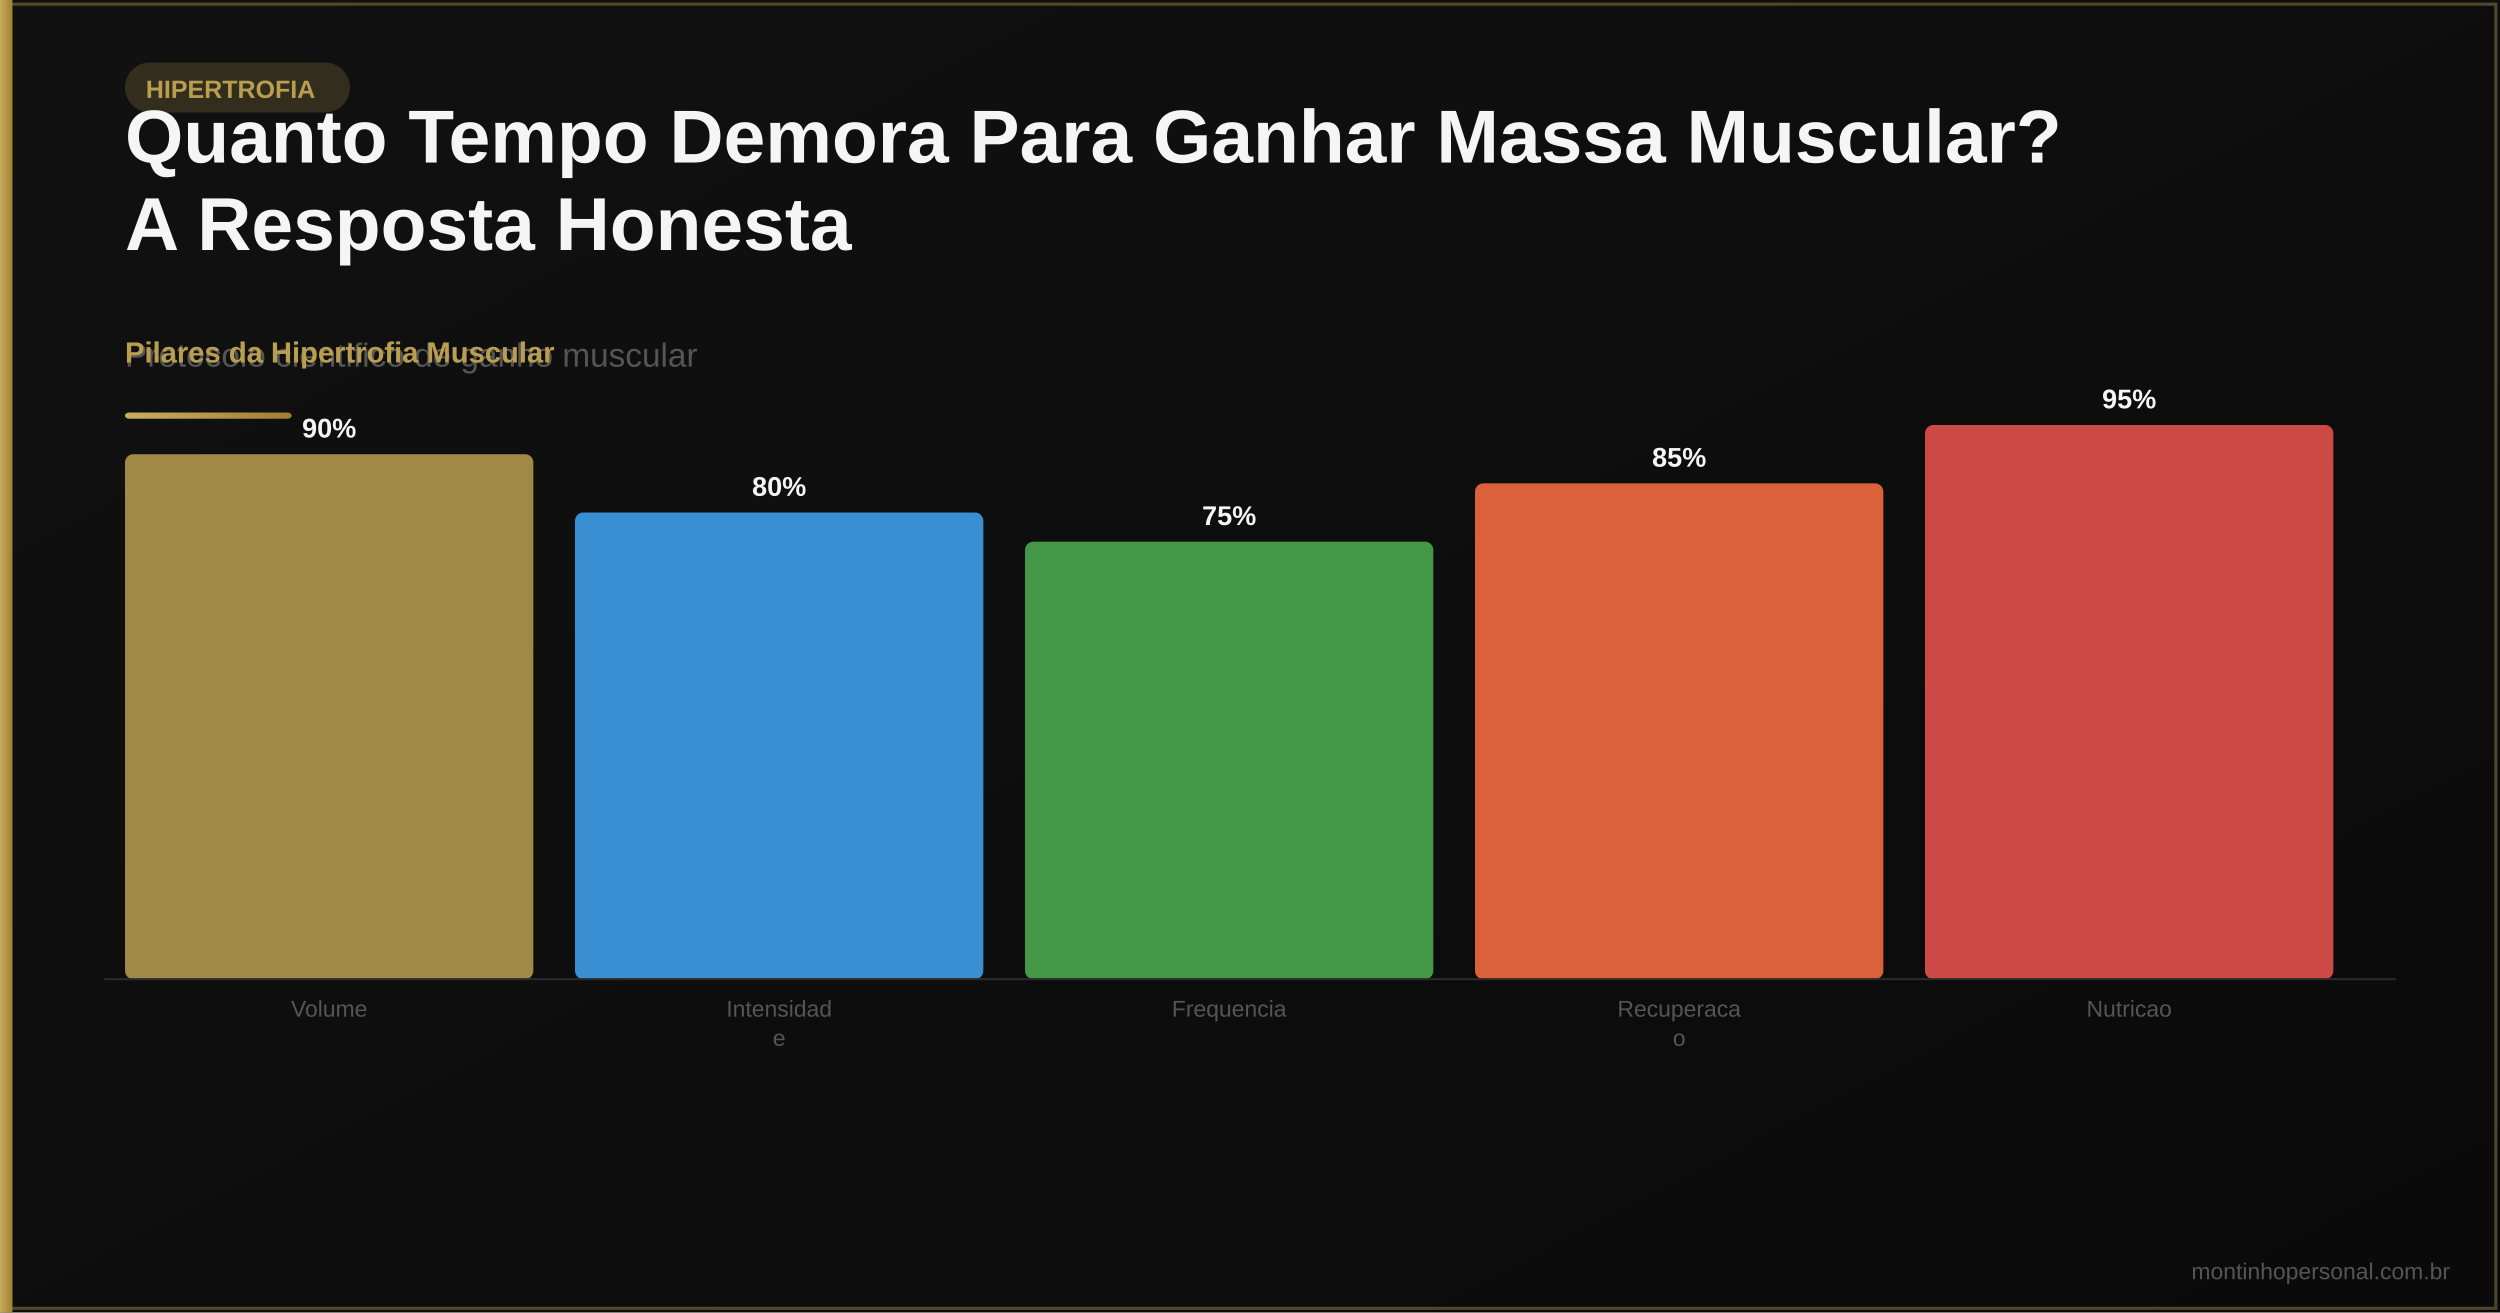
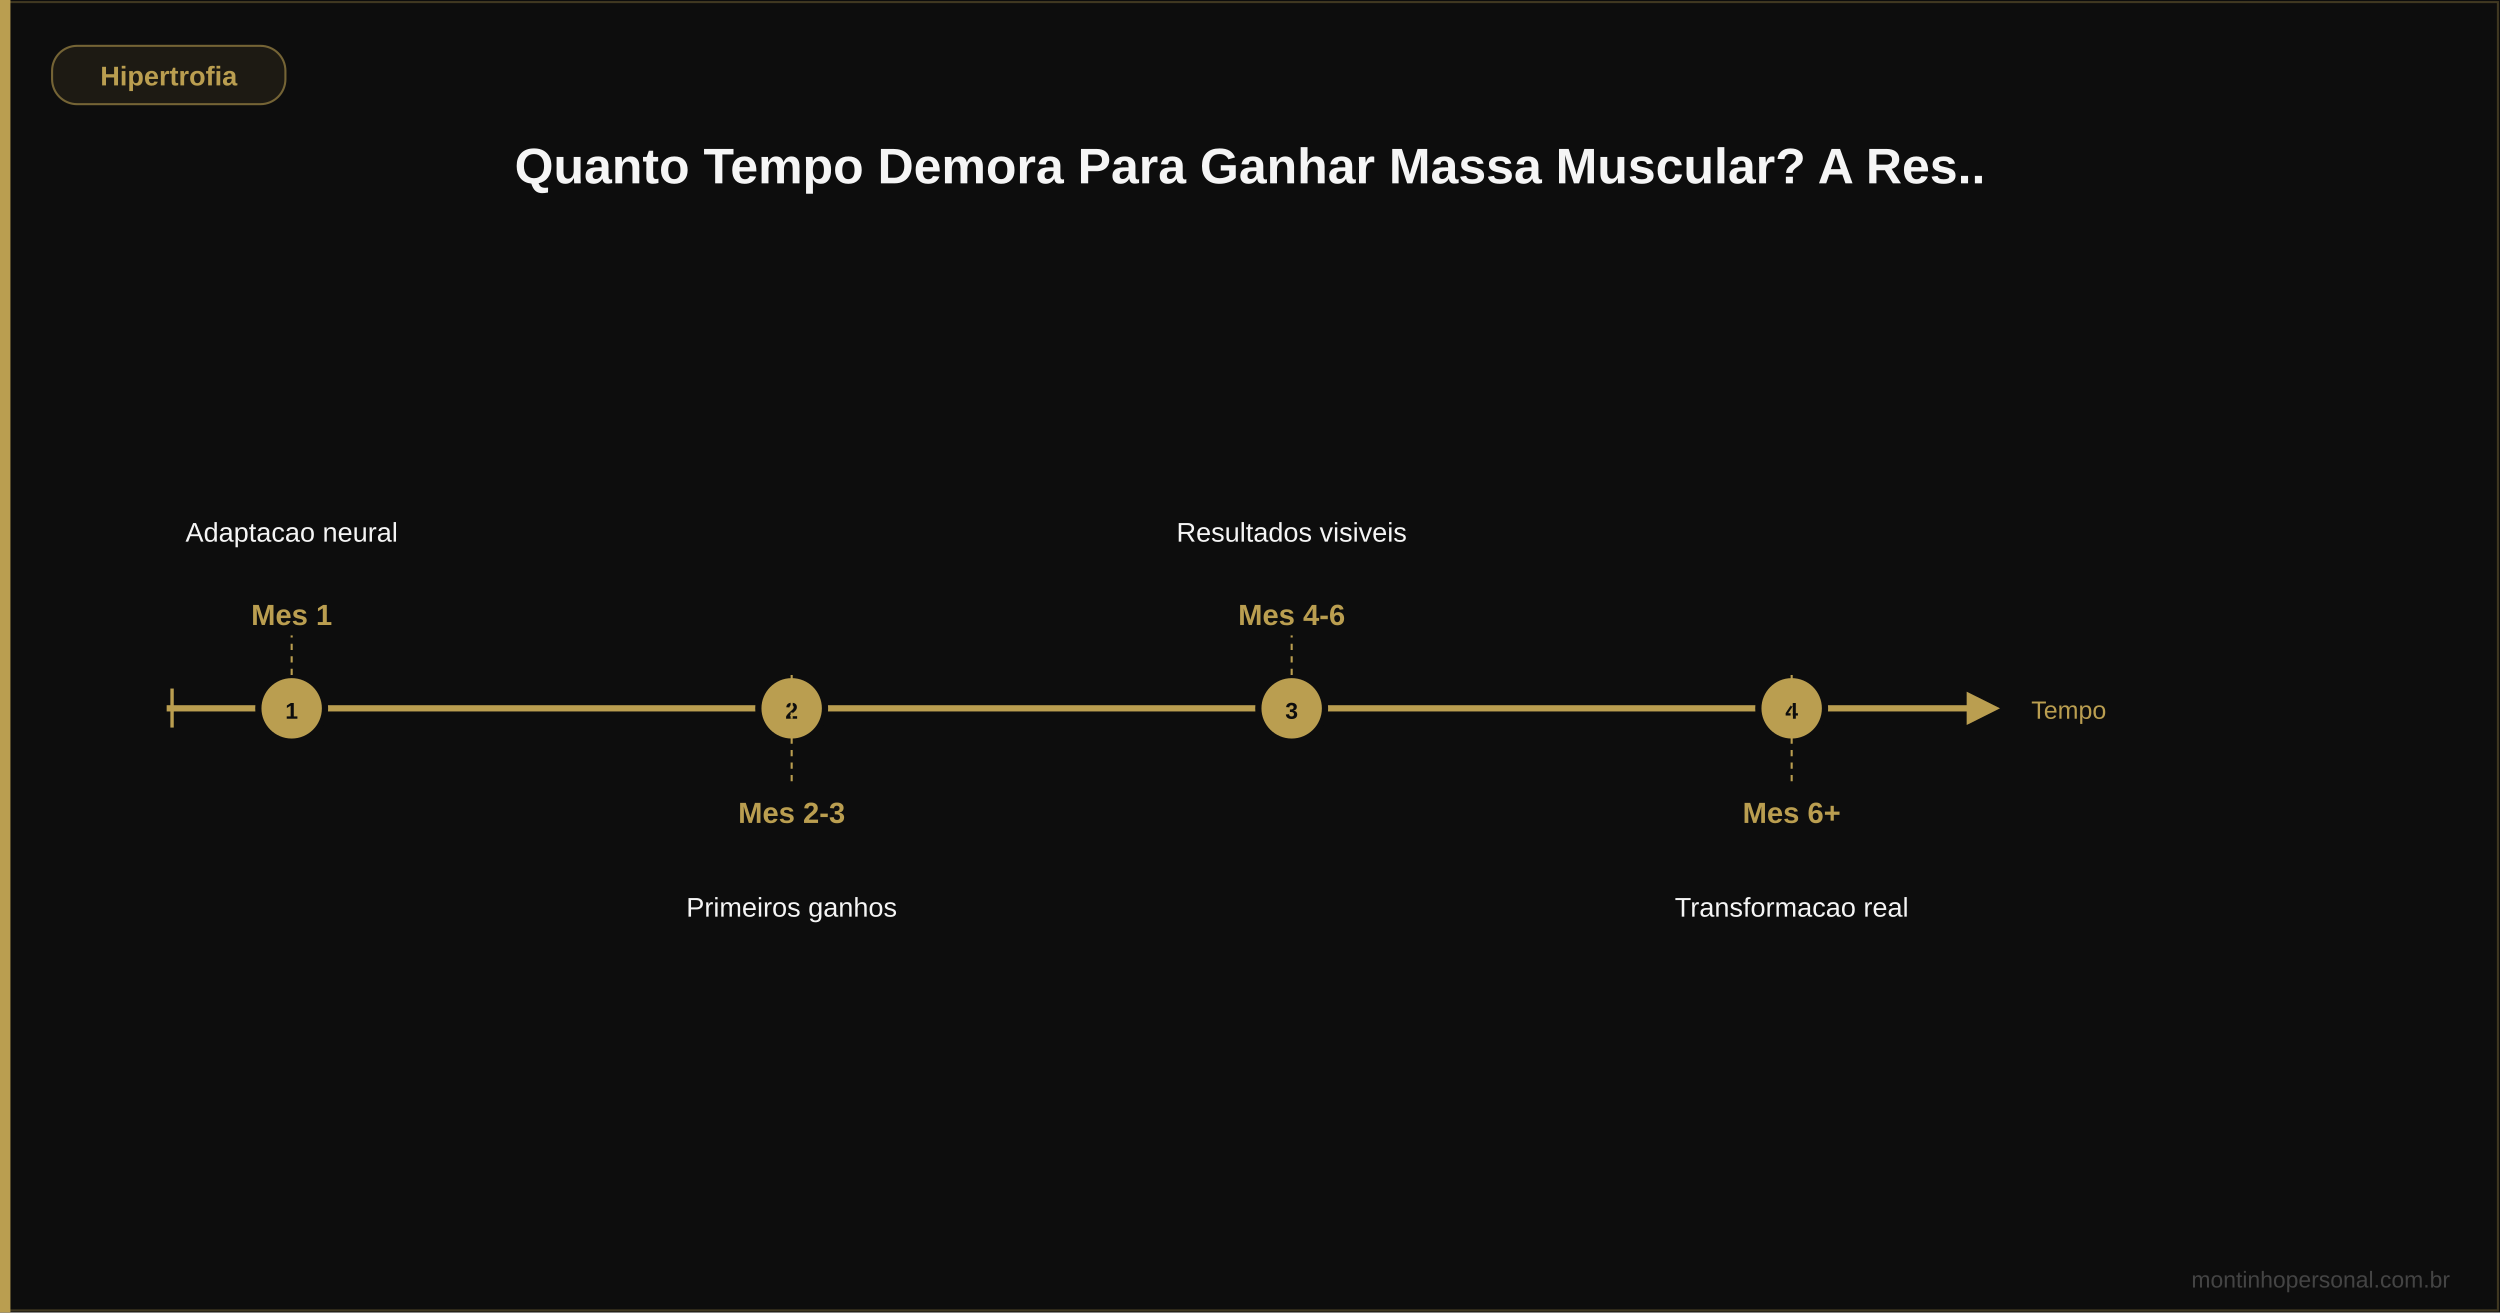
<svg xmlns="http://www.w3.org/2000/svg" viewBox="0 0 1200 630" width="1200" height="630" role="img" aria-label="Quanto Tempo Demora Para Ganhar Massa Muscular? A Resposta Honesta">
-   <defs>
-     <linearGradient id="bg" x1="0" y1="0" x2="1" y2="1">
-       <stop offset="0%" stop-color="#111111" />
-       <stop offset="100%" stop-color="#0a0a0a" />
-     </linearGradient>
-     <linearGradient id="gold" x1="0" y1="0" x2="1" y2="0">
-       <stop offset="0%" stop-color="#C9AE60" />
-       <stop offset="100%" stop-color="#A08030" />
-     </linearGradient>
-   </defs>
-   <rect width="1200" height="630" fill="url(#bg)" />
-   <rect x="2" y="2" width="1196" height="626" fill="none" stroke="#BA9E50" stroke-width="1.5" opacity="0.4" />
-   <rect x="0" y="0" width="6" height="630" fill="url(#gold)" />
-   <text x="1176" y="614" font-family="Arial,sans-serif" font-size="11" fill="#555555" text-anchor="end">montinhopersonal.com.br</text>
-   <rect x="60" y="30" width="108" height="24" rx="12" fill="#BA9E50" opacity="0.2" />
-   <text x="70" y="47" font-family="Arial,sans-serif" font-size="12" fill="#BA9E50" font-weight="bold">HIPERTROFIA</text>
-   <text x="60" y="78" font-family="Arial,sans-serif" font-size="36" fill="#F5F5F5" font-weight="bold">Quanto Tempo Demora Para Ganhar Massa Muscular?</text>
-   <text x="60" y="120" font-family="Arial,sans-serif" font-size="36" fill="#F5F5F5" font-weight="bold">A Resposta Honesta</text>
-   <text x="60" y="176" font-family="Arial,sans-serif" font-size="16" fill="#555555">Protocolo cientifico de ganho muscular</text>
-   <rect x="60" y="198" width="80" height="3" rx="2" fill="url(#gold)" />
-   <text x="60" y="174" font-family="Arial,sans-serif" font-size="14" fill="#BA9E50" font-weight="bold">Pilares da Hipertrofia Muscular</text>
-   <rect x="60" y="218" width="196" height="252" rx="4" fill="#BA9E50" opacity="0.85" />
-   <text x="158" y="488" font-family="Arial,sans-serif" font-size="11" fill="#555555" text-anchor="middle">Volume</text>
-   <text x="158" y="210" font-family="Arial,sans-serif" font-size="13" fill="#F5F5F5" text-anchor="middle" font-weight="bold">90%</text>
-   <rect x="276" y="246" width="196" height="224" rx="4" fill="#42A5F5" opacity="0.85" />
-   <text x="374" y="488" font-family="Arial,sans-serif" font-size="11" fill="#555555" text-anchor="middle">Intensidad</text>
-   <text x="374" y="502" font-family="Arial,sans-serif" font-size="11" fill="#555555" text-anchor="middle">e</text>
-   <text x="374" y="238" font-family="Arial,sans-serif" font-size="13" fill="#F5F5F5" text-anchor="middle" font-weight="bold">80%</text>
-   <rect x="492" y="260" width="196" height="210" rx="4" fill="#4CAF50" opacity="0.85" />
-   <text x="590" y="488" font-family="Arial,sans-serif" font-size="11" fill="#555555" text-anchor="middle">Frequencia</text>
-   <text x="590" y="252" font-family="Arial,sans-serif" font-size="13" fill="#F5F5F5" text-anchor="middle" font-weight="bold">75%</text>
-   <rect x="708" y="232" width="196" height="238" rx="4" fill="#FF7043" opacity="0.85" />
-   <text x="806" y="488" font-family="Arial,sans-serif" font-size="11" fill="#555555" text-anchor="middle">Recuperaca</text>
-   <text x="806" y="502" font-family="Arial,sans-serif" font-size="11" fill="#555555" text-anchor="middle">o</text>
-   <text x="806" y="224" font-family="Arial,sans-serif" font-size="13" fill="#F5F5F5" text-anchor="middle" font-weight="bold">85%</text>
-   <rect x="924" y="204" width="196" height="266" rx="4" fill="#EF5350" opacity="0.85" />
-   <text x="1022" y="488" font-family="Arial,sans-serif" font-size="11" fill="#555555" text-anchor="middle">Nutricao</text>
-   <text x="1022" y="196" font-family="Arial,sans-serif" font-size="13" fill="#F5F5F5" text-anchor="middle" font-weight="bold">95%</text>
-   <line x1="50" y1="470" x2="1150" y2="470" stroke="#2a2a2a" stroke-width="1" />
+   <rect width="1200" height="630" fill="#0d0d0d" />
+   <rect x="0" y="0" width="5" height="630" fill="#BA9E50" />
+   <rect x="1" y="1" width="1198" height="628" fill="none" stroke="#BA9E50" stroke-width="1" opacity="0.3" />
+   <rect x="25" y="22" width="112" height="28" rx="12" fill="#BA9E50" fill-opacity="0.15" stroke="#BA9E50" stroke-width="1" opacity="0.6" />
+   <text x="81" y="41" font-family="Arial,sans-serif" font-size="13" fill="#BA9E50" text-anchor="middle" font-weight="600">Hipertrofia</text>
+   <text x="600" y="88" font-family="Arial,sans-serif" font-size="24" fill="#F5F5F5" text-anchor="middle" font-weight="bold">Quanto Tempo Demora Para Ganhar Massa Muscular? A Res..</text>
+   <line x1="80" y1="340" x2="950" y2="340" stroke="#BA9E50" stroke-width="3" />
+   <polygon points="960,340 944,332 944,348" fill="#BA9E50" />
+   <text x="975" y="345" font-family="Arial,sans-serif" font-size="12" fill="#BA9E50">Tempo</text>
+   <text x="80" y="345" font-family="Arial,sans-serif" font-size="20" fill="#BA9E50">|</text>
+   <circle cx="140" cy="340" r="16" fill="#BA9E50" stroke="#0d0d0d" stroke-width="3" />
+   <text x="140" y="345" font-family="Arial,sans-serif" font-size="11" fill="#0d0d0d" text-anchor="middle" font-weight="bold">1</text>
+   <text x="140" y="300" font-family="Arial,sans-serif" font-size="14" fill="#BA9E50" text-anchor="middle" font-weight="bold">Mes 1</text>
+   <text x="140" y="260" font-family="Arial,sans-serif" font-size="13" fill="#F5F5F5" text-anchor="middle">Adaptacao neural</text>
+   <line x1="140" y1="324" x2="140" y2="305" stroke="#BA9E50" stroke-width="1" stroke-dasharray="3,3" />
+   <circle cx="380" cy="340" r="16" fill="#BA9E50" stroke="#0d0d0d" stroke-width="3" />
+   <text x="380" y="345" font-family="Arial,sans-serif" font-size="11" fill="#0d0d0d" text-anchor="middle" font-weight="bold">2</text>
+   <text x="380" y="395" font-family="Arial,sans-serif" font-size="14" fill="#BA9E50" text-anchor="middle" font-weight="bold">Mes 2-3</text>
+   <text x="380" y="440" font-family="Arial,sans-serif" font-size="13" fill="#F5F5F5" text-anchor="middle">Primeiros ganhos</text>
+   <line x1="380" y1="324" x2="380" y2="375" stroke="#BA9E50" stroke-width="1" stroke-dasharray="3,3" />
+   <circle cx="620" cy="340" r="16" fill="#BA9E50" stroke="#0d0d0d" stroke-width="3" />
+   <text x="620" y="345" font-family="Arial,sans-serif" font-size="11" fill="#0d0d0d" text-anchor="middle" font-weight="bold">3</text>
+   <text x="620" y="300" font-family="Arial,sans-serif" font-size="14" fill="#BA9E50" text-anchor="middle" font-weight="bold">Mes 4-6</text>
+   <text x="620" y="260" font-family="Arial,sans-serif" font-size="13" fill="#F5F5F5" text-anchor="middle">Resultados visiveis</text>
+   <line x1="620" y1="324" x2="620" y2="305" stroke="#BA9E50" stroke-width="1" stroke-dasharray="3,3" />
+   <circle cx="860" cy="340" r="16" fill="#BA9E50" stroke="#0d0d0d" stroke-width="3" />
+   <text x="860" y="345" font-family="Arial,sans-serif" font-size="11" fill="#0d0d0d" text-anchor="middle" font-weight="bold">4</text>
+   <text x="860" y="395" font-family="Arial,sans-serif" font-size="14" fill="#BA9E50" text-anchor="middle" font-weight="bold">Mes 6+</text>
+   <text x="860" y="440" font-family="Arial,sans-serif" font-size="13" fill="#F5F5F5" text-anchor="middle">Transformacao real</text>
+   <line x1="860" y1="324" x2="860" y2="375" stroke="#BA9E50" stroke-width="1" stroke-dasharray="3,3" />
+   <text x="1176" y="618" font-family="Arial,sans-serif" font-size="11" fill="#444" text-anchor="end">montinhopersonal.com.br</text>
</svg>
